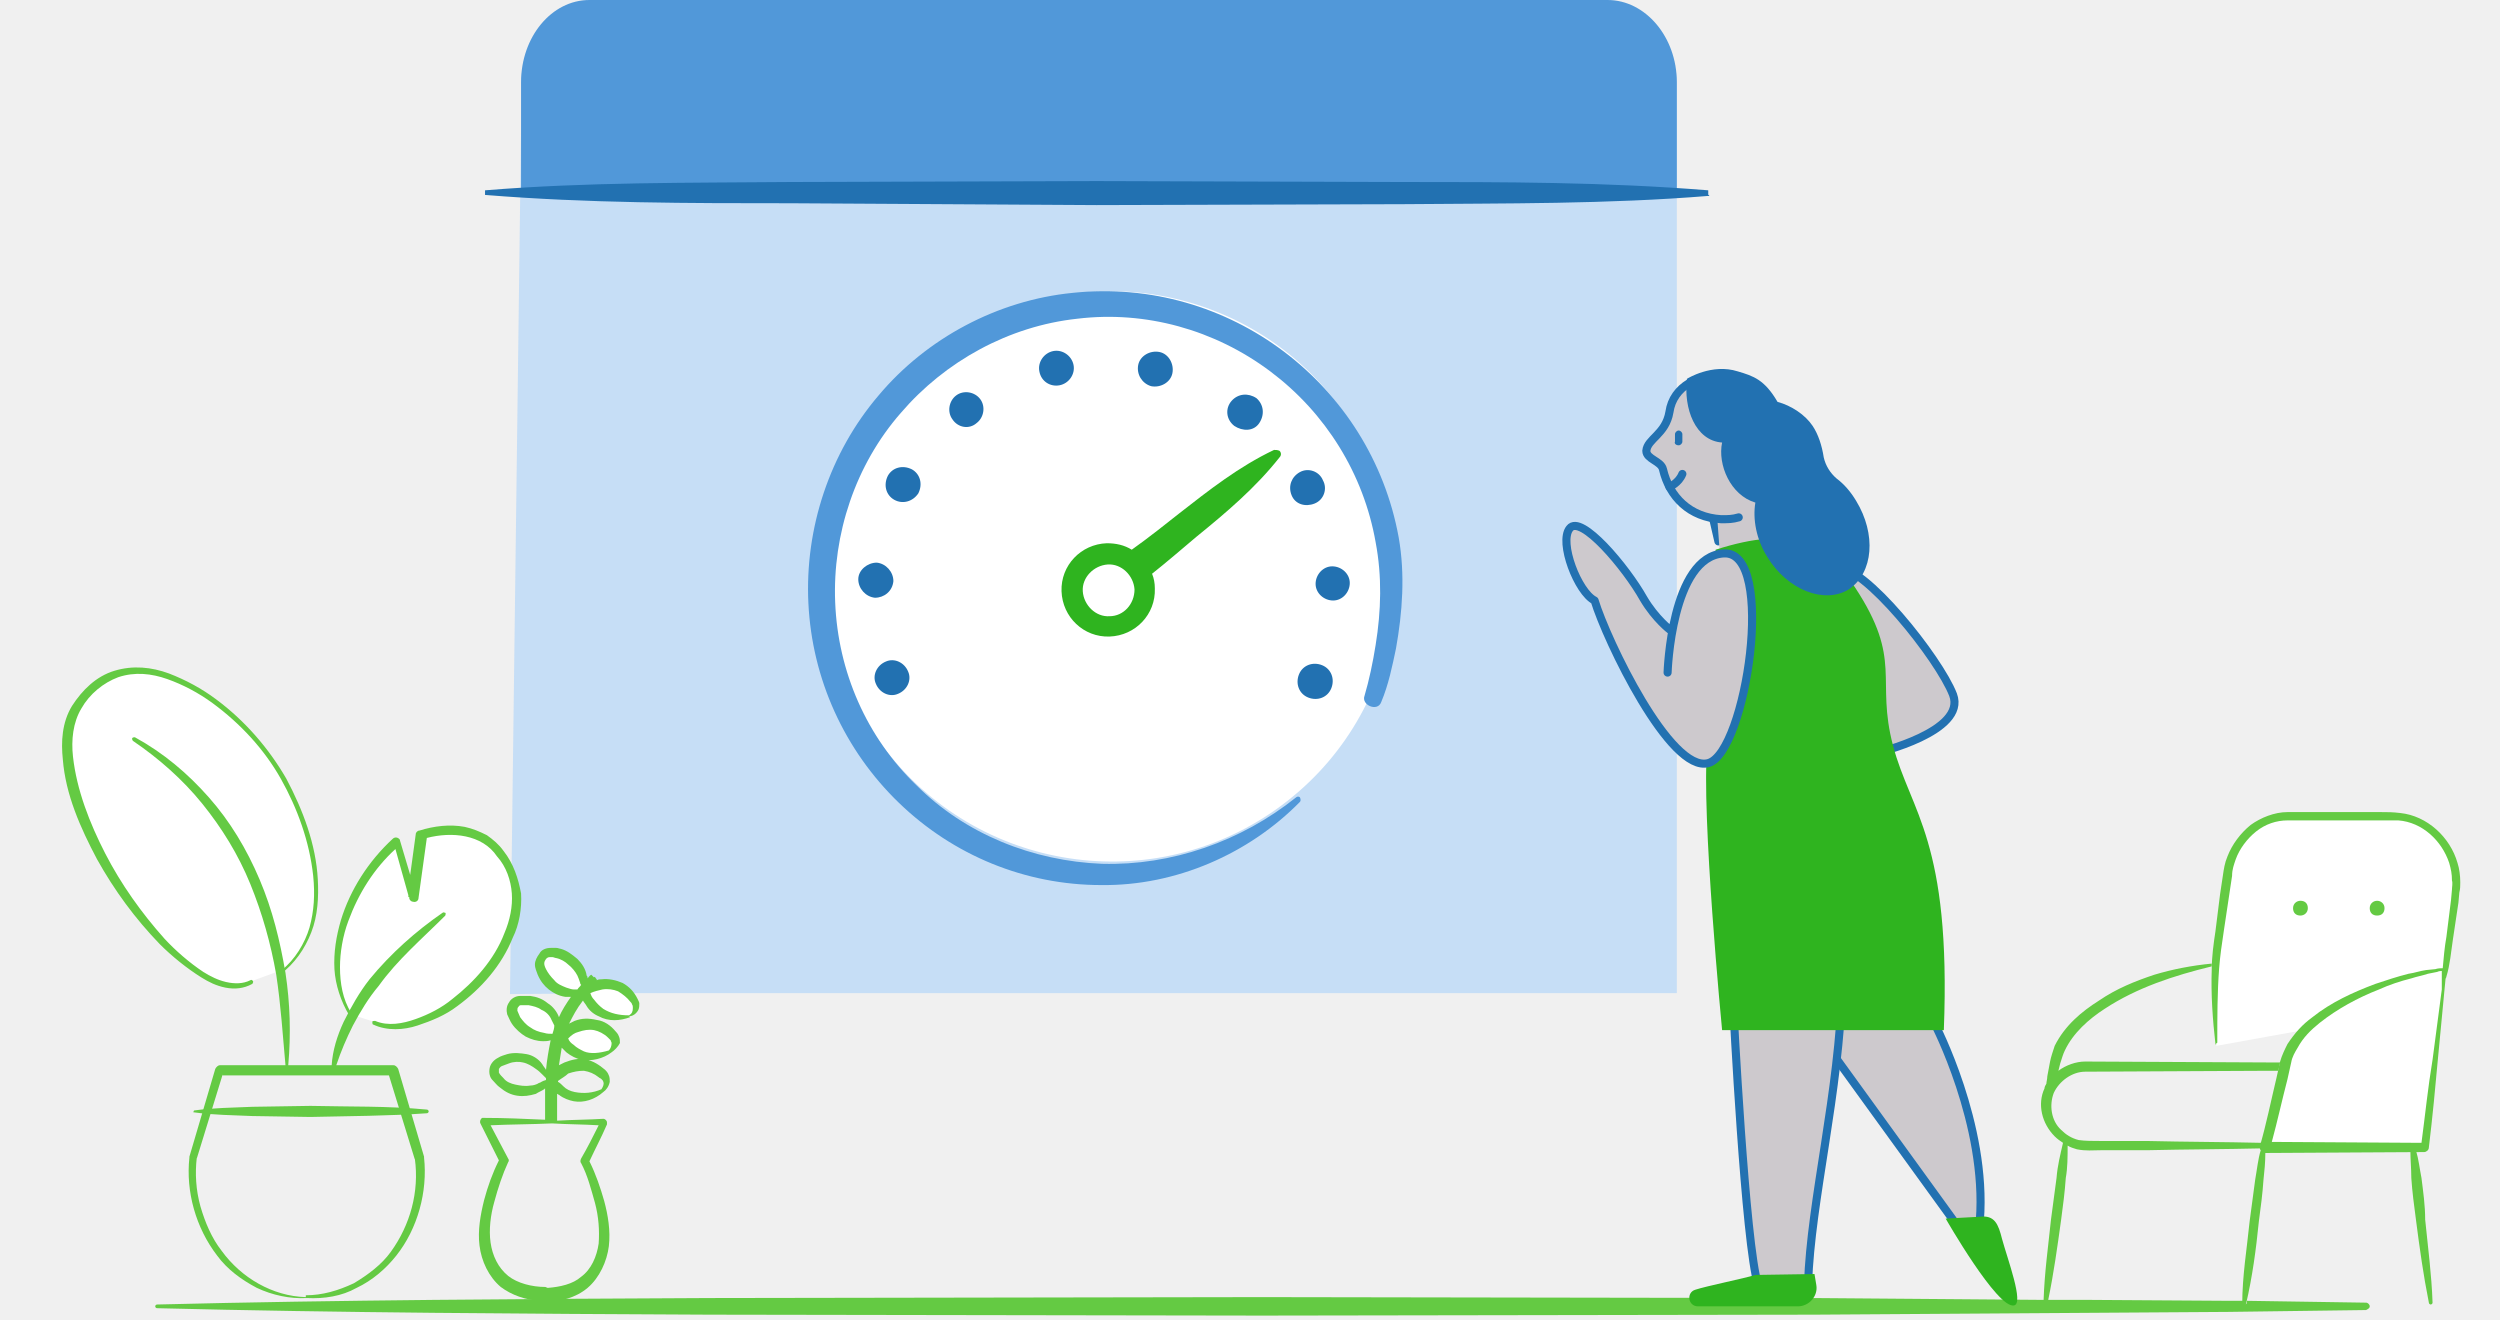
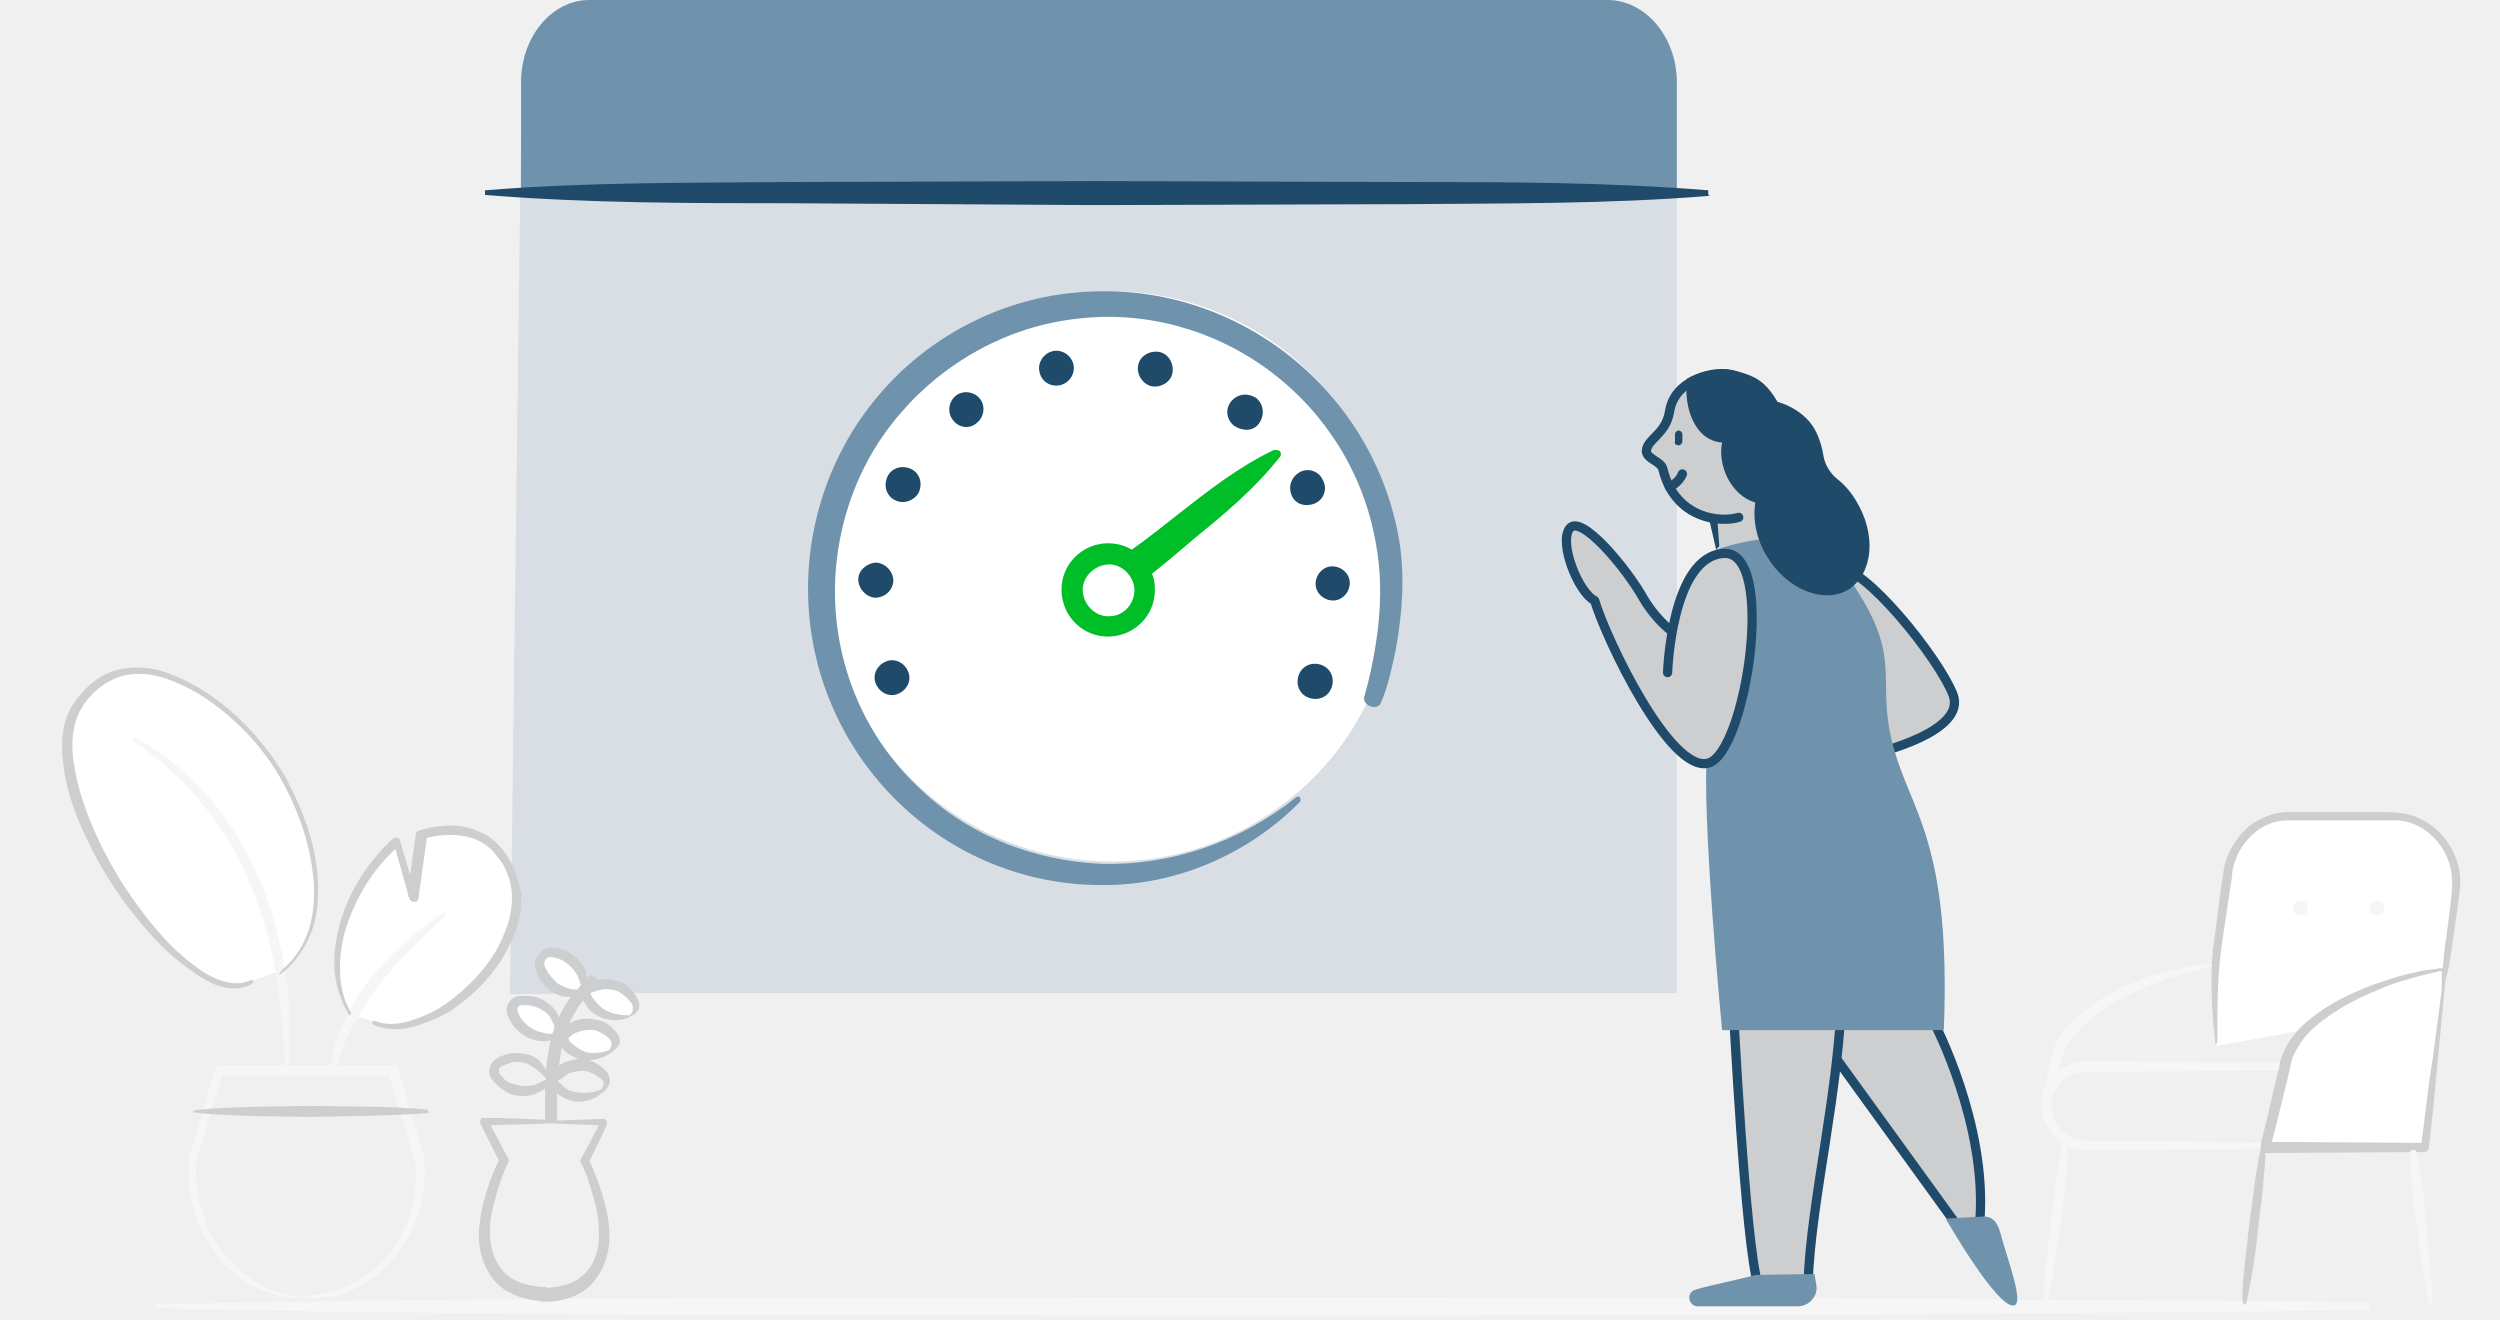
<svg xmlns="http://www.w3.org/2000/svg" id="jetpack-performance" viewBox="0 0 270.6 142.8">
-   <style>.c1{fill:#2271B1;}.c2{fill:#5198D9;}.c3{fill:#C6DEF6;}.c5{fill:#2FB41F;}.c6{fill:#64CA43;}.c7{fill:#CDC9CD;}.c9{fill:#FFF;}.s1{stroke:#2271B1;stroke-linecap:round;stroke-linejoin:round;stroke-miterlimit:10;stroke-width:0.876;}</style>
-   <path class="c3" d="M55.2 107.6l1.2-93.8V9.1c0-4.1 3.3-7.5 7.5-7.5H174c4.1 0 7.5 3.3 7.5 7.5v98.4H67.7" />
-   <ellipse class="c9" transform="rotate(-35.101 120.26 62.439)" cx="120.3" cy="62.4" rx="30.8" ry="30.9" />
-   <path class="c2" d="M56.4 21.2V8.9C56.4 4 59.7 0 63.8 0H174c4.1 0 7.5 4 7.5 8.9v12.3H56.4zm59.7 10.5c-8.1.8-15.8 4.9-21 11.1-5.3 6.2-8 14.4-7.6 22.5.4 8.2 3.9 15.9 9.8 21.6 5.9 5.7 13.7 8.9 21.9 8.9 8.1.1 16-3.4 21.5-9 .1-.1.1-.3 0-.5-.1-.1-.3-.1-.4 0-6 4.8-13.5 7.4-21 7.2-7.5-.3-14.8-3.2-20.1-8.5-5.4-5.2-8.5-12.3-8.8-19.8-.3-7.4 2.2-14.9 7.1-20.5 4.8-5.6 11.7-9.4 19.1-10.2 7.4-.9 14.9 1.2 20.9 5.7 6 4.5 10.1 11.1 11.4 18.5.7 3.7.6 7.4 0 11.1-.3 1.9-.7 3.8-1.2 5.5-.4 1 1.4 1.8 1.8.7.8-1.9 1.2-3.9 1.6-5.8.7-3.9 1-8 .3-12-3-16.6-18.4-28.3-35.3-26.5z" />
-   <path class="c1" d="M185 21.2c-11 .9-22 .8-33.1.9l-33.2.1-33.1-.2c-11 0-22 0-33.1-.9v-.5c11-.9 22-.8 33.1-.9l33.1-.1 33.1.1c11 0 22 0 33.1.9v.5h.1zM98.3 72.7c-.4-1-1.5-1.5-2.4-1.1-1 .4-1.5 1.5-1.1 2.4.4 1 1.5 1.5 2.4 1.1 1-.4 1.5-1.5 1.1-2.4zm-3.6-8c-1-.1-1.8-1-1.8-2s1-1.8 2-1.8c1 .1 1.8 1 1.8 2-.1 1.1-1 1.8-2 1.8zm2.1-10.6c-.9-.5-1.2-1.6-.7-2.6.5-.9 1.6-1.2 2.6-.7.9.5 1.2 1.6.7 2.6-.6.9-1.7 1.2-2.6.7zm6.3-8.7c-.6-.8-.4-2 .4-2.6.8-.6 2-.4 2.6.4.6.8.4 2-.4 2.6-.8.7-2 .5-2.6-.4zm9.4-5.2c-.2-1 .5-2 1.5-2.2 1-.2 2 .5 2.2 1.5.2 1-.5 2-1.5 2.2-1 .2-2-.4-2.2-1.5zm10.7-.7c.2-1 1.3-1.6 2.3-1.4s1.6 1.3 1.4 2.3c-.2 1-1.3 1.6-2.3 1.4a2 2 0 0 1-1.4-2.3zm10.1 3.9c.7-.8 1.8-.9 2.7-.3.8.7.9 1.8.3 2.7s-1.8.9-2.7.3c-.9-.7-1-1.9-.3-2.7zm7.4 7.7c.9-.5 2.1-.1 2.5.9.5.9.1 2.1-.9 2.5s-2.1.1-2.5-.9 0-2 .9-2.5zm3.5 10.2c1 0 1.9.8 1.9 1.8s-.8 1.9-1.8 1.9-1.9-.8-1.9-1.8.8-1.9 1.8-1.9zM143.1 72c1 .4 1.4 1.5 1 2.5s-1.5 1.4-2.5 1c-1-.4-1.4-1.5-1-2.5.4-1 1.5-1.4 2.5-1z" />
-   <path class="c5" d="M138.5 48.8c-.2-.1-.4-.1-.6-.1-3.8 1.8-7.1 4.4-10.3 6.9-1 .8-3.4 2.7-5.1 3.9-.8-.5-1.7-.7-2.7-.7-2.8.1-5 2.4-4.9 5.2.1 2.8 2.4 5 5.2 4.9s5-2.4 4.9-5.2c0-.6-.1-1.1-.3-1.6 1.4-1.1 3.5-2.9 4.8-4 3.2-2.6 6.4-5.3 9-8.6.2-.2.2-.5 0-.7zm-18.4 17.9c-1.5.1-2.8-1.2-2.9-2.7-.1-1.5 1.2-2.8 2.7-2.9 1.5-.1 2.8 1.2 2.9 2.7 0 1.6-1.2 2.9-2.7 2.9z" />
-   <path class="c9" d="M239.9 113.2s-.5-5.9.1-10.2l1.1-8.3c.5-3.5 3.4-6.2 6.8-6.2H259c4.1 0 7.4 3.7 6.8 8l-1.1 8.3c-.2 1.7-1 3.2-2.1 4.3" />
-   <path class="c9" d="M264.6 104.8c-9 1.2-16.4 5.8-17.2 10.1-.9 4.2-2.2 9.2-2.2 9.2h17.3l2.1-19.3z" />
-   <path class="c6" d="M266 93.4c-.8-2.8-3.3-5.1-6.2-5.4-.8-.1-1.4-.1-2.1-.1h-10.1c-1.4 0-2.9.6-4 1.4-1.1.9-2 2.1-2.5 3.4-.3.7-.4 1.4-.5 2.1l-.3 2-.5 4c-.2 1.3-.4 2.8-.4 4.1-.1 2.7.1 5.5.4 8.1 0 .1.1.1.1-.1.1 0 .1 0 .1-.1 0-2.7 0-5.4.2-8 .1-1.3.3-2.7.5-4l.6-4 .3-2c0-.7.2-1.2.4-1.8.4-1.1 1.2-2.2 2.2-3 1-.8 2.2-1.2 3.4-1.2h12c2.6.2 4.7 2.2 5.5 4.6.2.7.3 1.2.3 1.9.1.3 0 .7 0 1l-.1 1.1-.5 4c-.2 1.1-.3 2.3-.4 3.4-.2 0-.5 0-.8.1l-1 .1c-.7.1-1.2.3-1.9.4-1.2.3-2.4.7-3.6 1.1-2.4.9-4.8 2-6.8 3.6-1.1.8-1.9 1.7-2.7 2.9-.3.6-.6 1.2-.8 1.9l-.4 1.8c-.6 2.5-1.1 5-1.8 7.4v.1c0 .1 0 .2.1.3-.3 1-.4 2.1-.6 3.2l-.6 4.5c-.3 3-.8 5.9-.8 9 0 .1.1.2.2.2s.2-.1.2-.2c.7-3 1.1-6 1.4-9 .2-1.5.4-3 .5-4.5.1-.9.2-1.9.2-2.9l17.2-.1c.2 0 .5-.2.5-.5.4-3.3.7-6.5 1-9.8l.8-8.4c0-.1.1-.2.1-.3.4-1.3.5-2.7.7-4l.6-4 .1-1.1c.1-.4.1-.7.1-1.1 0-.7-.1-1.5-.3-2.1zm-1.7 13.7l-1 7.6c-.5 3-.8 6-1.2 9l-16.2-.1c.6-2.2 1.1-4.5 1.7-6.8l.4-1.8c.1-.6.4-1.1.7-1.6.6-1.1 1.4-1.9 2.4-2.7 1.9-1.5 4.1-2.7 6.4-3.6 1.1-.5 2.3-.9 3.5-1.2.6-.2 1.2-.3 1.8-.5l1-.2c.2-.1.4-.1.5-.1v2z" />
-   <path class="c9" d="M30.5 105c4.8-3.6 5-11.5.6-20.2S14.2 67.3 8.5 76s11.7 34 19 30.1M38 109.8c-3.1-5-1.1-13.3 5-18.7l1.7 5.9.9-6.8c2.3-.8 5.9-.8 7.9 1.3 8 8.5-6.4 21.9-13 19.1M63.8 114.1c-2.1-.2-3.1-2-3.1-2s1.3-1.5 3.4-1.3c1.1.1 1.8.7 2.3 1.2.4.5.3 1.2-.3 1.6-.6.4-1.3.7-2.3.5zm4.3-4.1c.7-.2 1-1 .7-1.5-.4-.7-1-1.4-2-1.7-1.9-.7-3.5.5-3.5.5s.5 2 2.5 2.7c.9.3 1.6.2 2.3 0zm-7.6 2s0-2.2-1.8-3.2c-.9-.5-1.8-.6-2.5-.5-.7.1-1.1.8-.9 1.3.2.7.7 1.4 1.6 2 2 1.2 3.6.4 3.6.4zm2.5-4.8s.3-2.1-1.2-3.4c-.7-.6-1.4-.8-2.1-.9-.9-.1-1.5.7-1.3 1.5.2.7.6 1.3 1.2 1.9 1.7 1.4 3.4.9 3.4.9z" />
-   <path class="c6" d="M261.1 123c-.1 0 0 0 0 0zM249 97.5c-.4 0-.8.3-.8.8s.3.8.8.8c.4 0 .8-.3.8-.8s-.3-.8-.8-.8zm8.3 0c-.4 0-.8.3-.8.8s.3.8.8.8.8-.3.8-.8-.4-.8-.8-.8zM14.4 80.2c-.1-.1-.1-.2-.1-.3.1-.1.2-.1.3-.1 3.1 1.7 5.7 3.9 8 6.5s4.1 5.6 5.5 8.9 2.2 6.6 2.8 10.1c.5 3.3.6 6.6.3 10h4.7c.1-1.6.6-3.2 1.3-4.7.8-1.6 1.7-3.2 2.8-4.6 2.3-2.8 5-5.2 7.9-7.2.1-.1.2 0 .3 0 .1.1 0 .2 0 .3-2.5 2.5-5.2 4.8-7.2 7.6-1.1 1.3-2 2.8-2.8 4.3-.7 1.4-1.3 2.8-1.8 4.3h6.2c.2 0 .4.2.5.4l2.8 9.5v.1c.4 3.7-.7 7.7-3 10.6-1.1 1.4-2.6 2.7-4.3 3.5-1.6.9-3.5 1.2-5.4 1.1-1.8.1-3.7-.3-5.4-1.1-1.7-.9-3.2-2-4.3-3.5-2.3-3-3.4-6.9-3-10.6v-.1l2.8-9.5c.1-.2.3-.4.5-.4h7.1c-.3-3.3-.5-6.5-1-9.8-.6-3.4-1.5-6.6-2.8-9.8-1.3-3.2-3.1-6.1-5.2-8.7-2.1-2.6-4.7-4.9-7.5-6.8zm9.7 36.1l-2.8 9.1v-.1c-.2 1.7-.1 3.5.4 5.3.5 1.7 1.2 3.4 2.3 4.8 2.1 2.9 5.5 4.9 9.1 5v-.2c1.8 0 3.5-.5 5.2-1.3 1.5-.9 3-2 4-3.4 2.1-2.9 3.1-6.5 2.6-10.1v.1l-2.8-9.1h-18zm238 11.2c-.2-1-.3-2-.6-3h-.6c0 1 .1 2 .1 3 .1 1.5.3 3 .5 4.5.4 3.1.8 6 1.4 9 0 .1.1.2.2.2s.2-.1.2-.2c-.1-3-.5-6-.8-9 0-1.5-.2-2.9-.4-4.5zm-6 13.5l-12.9-.2v.2c0 .1-.1.2-.2.2s-.2-.1-.2-.2v-.2h-1.6l-14.9-.1h-4.6c.6-2.9 1-5.8 1.4-8.7.2-1.5.4-3 .5-4.5.2-1.1.2-2.3.2-3.5.3.2.7.3 1 .4 1 .2 1.7.1 2.6.1h5c4.2-.1 8.3-.1 12.4-.2 0-.1-.1-.1-.1-.2v-.1c0-.1.1-.2.1-.3-4.1-.1-8.3-.1-12.4-.2h-5c-.9 0-1.7 0-2.4-.1-.8-.2-1.4-.6-1.9-1.1-1.1-1-1.3-2.7-.8-4 .6-1.3 2-2.3 3.4-2.3l20-.1h.9l.2-.9h-1.1l-20-.1c-1 0-2.1.4-2.9 1l.2-.8c.2-.6.3-1 .5-1.4.9-1.9 2.6-3.4 4.3-4.5 3.5-2.3 7.5-3.6 11.6-4.6v-.3c-2.1.2-4.2.6-6.2 1.2-2.1.7-4.1 1.5-6 2.8-1.9 1.2-3.7 2.7-4.8 4.9-.2.6-.4 1.2-.5 1.7l-.3 1.6c0 .3-.1.6-.1.8-.1.2-.2.3-.2.5-.8 1.7-.3 3.8 1.1 5.2.3.3.6.5.9.7-.3 1.3-.6 2.5-.7 3.8l-.6 4.5c-.3 2.9-.7 5.7-.8 8.7l-24.8-.2-59.8-.1-59.8.1c-19.9.1-39.9.2-59.8.7-.1 0-.2.1-.2.2s.1.2.2.2c19.9.5 39.9.6 59.8.7l59.8.1 59.8-.1 29.9-.2 14.9-.1 14.9-.2c.2-.1.4-.2.4-.4s-.2-.4-.4-.4z" />
-   <path class="c6" d="M21.8 105.8c-1.6-1-3.2-2.3-4.5-3.6-2.7-2.8-4.9-5.8-6.8-9.2-1.8-3.4-3.4-7-3.7-10.8-.2-1.9-.1-4 1-5.8 1.1-1.7 2.6-3.2 4.6-3.8 2-.6 4-.4 5.9.3 1.8.7 3.5 1.6 5.1 2.8 3.1 2.3 5.7 5.3 7.6 8.6 1.8 3.4 3.2 7.1 3.4 10.9.1 1.9 0 3.9-.7 5.7-.7 1.8-1.8 3.4-3.4 4.6h-.1c.2-.4.2-.4.3-.5 1.4-1.1 2.5-2.9 3-4.6.5-1.8.6-3.6.4-5.6-.4-3.7-1.7-7.3-3.5-10.5s-4.4-6-7.4-8.2c-1.5-1.1-3.2-2-4.9-2.6-1.7-.6-3.5-.8-5.3-.2-1.6.6-3.1 1.8-4 3.4-.9 1.5-1.1 3.4-.9 5.2.4 3.6 1.8 7.2 3.5 10.5s3.9 6.4 6.4 9.2c1.2 1.3 2.7 2.6 4.2 3.6.8.5 1.6.9 2.5 1.1.9.2 1.8.2 2.6-.2.1-.1.2 0 .3.1 0 .1 0 .2-.1.3-.9.5-1.9.6-2.9.4s-1.8-.6-2.6-1.1zm32.7-13.7c-.5-.7-1.1-1.2-1.8-1.7-.8-.4-1.5-.7-2.4-.9-1.6-.3-3.3-.1-4.9.4-.2 0-.4.2-.4.4l-.6 4.4-1.1-3.7c0-.1 0-.1-.1-.2-.2-.2-.5-.2-.7 0-2.6 2.4-4.6 5.5-5.6 8.8-.5 1.7-.8 3.5-.7 5.3.1 1.7.7 3.5 1.6 5 0 0 .1 0 .2-.2v-.1c-.9-1.4-1.2-3.2-1.2-4.9 0-1.6.3-3.4.9-5 1.1-3 2.8-5.7 5.1-7.8l1.4 5v.2h.1v.1c0 .2.2.4.4.4.3.1.6-.1.6-.4l.9-6.5c2.7-.7 6-.4 7.6 2 1 1.1 1.5 2.6 1.6 4 .1 1.4-.2 2.9-.8 4.3-1.1 2.9-3.3 5.3-5.6 7.1-1.2 1-2.6 1.7-4 2.2-1.4.5-3 .8-4.4.2-.1 0-.3 0-.3.1s0 .3.1.3c1.5.7 3.3.6 4.8.1s3-1.1 4.3-2.1c2.6-1.9 4.8-4.4 6-7.4.7-1.4 1-3.2.9-4.8-.3-1.6-.8-3.2-1.9-4.6zm-8.3 28c-4.2-.4-8.4-.3-12.6-.4l-6.3.1c-2.1.1-4.2.1-6.3.4-.1.2-.1.2 0 .2 2.1.3 4.2.3 6.3.4l6.3.1c4.2-.1 8.4-.1 12.6-.4.1 0 .2-.1.2-.2s-.1-.2-.2-.2zm-25.3.1zm0 0zM69 108.1c-.4-.8-.9-1.3-1.6-1.7-.7-.3-1.5-.5-2.3-.4-.2 0-.3 0-.5.1 0-.1 0-.1-.1-.2-.1-.2-.2-.2-.2-.1l-.3-.3c-.2.1-.3.3-.4.4 0-.1 0-.2-.1-.3-.1-.7-.5-1.3-1-1.8-.6-.5-1.1-.9-1.8-1.1-.1 0-.3-.1-.5-.1h-.6c-.5 0-1 .2-1.2.6-.3.4-.5.8-.5 1.2s.2.8.3 1.1c.3.7.7 1.2 1.2 1.6.5.4 1.1.7 1.8.8h.6c-.5.7-1 1.5-1.3 2.2-.2-.6-.7-1.2-1.2-1.5-.6-.5-1.2-.7-1.9-.8h-1.1c-.5 0-1 .3-1.2.7-.3.4-.3.9-.2 1.3.2.4.3.7.5 1 .4.6 1 1.1 1.5 1.4.6.3 1.2.5 1.9.5.2 0 .5 0 .8-.1-.2 1-.4 2.1-.5 3.2-.1-.2-.3-.4-.4-.6-.4-.6-1.1-1-1.7-1.1s-1.4-.2-2.1 0c-.3.1-.7.2-1 .4-.4.2-.8.6-.9 1.1-.1.5 0 1 .3 1.3.3.3.5.6.8.8.6.5 1.2.8 1.9.9.7.1 1.3 0 2-.2.3-.2.6-.3.9-.5l.1-.1v3.4c-2.2-.1-4.4-.2-6.6-.2h-.2c-.2.1-.3.4-.2.6l2 4c-.7 1.4-1.2 2.8-1.6 4.3-.4 1.6-.7 3.3-.5 4.9.2 1.7 1 3.4 2.3 4.5 1.2.9 2.7 1.4 4.2 1.5.1.1.2.1.4.1h.2c1.6 0 3.3-.4 4.6-1.5 1.3-1.1 2.1-2.9 2.3-4.5.2-1.7-.1-3.4-.5-4.9-.4-1.4-.9-2.9-1.6-4.3.6-1.3 1.3-2.6 1.9-4v-.2c0-.2-.2-.4-.4-.4-1.6.1-3.3.1-5 .2v-2.9c.1 0 .1.1.2.1.5.4 1.1.6 1.6.7 1.1.2 2.3-.2 3.2-1 .3-.2.6-.6.7-1.1 0-.2 0-.5-.1-.7-.1-.3-.3-.5-.4-.6-.6-.5-1.3-1-2.1-1.1-.8-.2-1.5 0-2.3.3l-.6.3c.1-.7.2-1.3.3-1.9l.5.5c.5.4 1.1.7 1.6.8 1.1.2 2.4-.1 3.3-.8.3-.2.7-.6.9-1 0-.2 0-.5-.1-.7-.1-.3-.3-.5-.4-.6-.5-.6-1.2-1.1-2-1.2-.9-.2-1.6-.2-2.4.1l-.6.3c.4-.8.8-1.6 1.5-2.5.1.2.3.4.4.6.3.5.8.9 1.3 1.1 1.1.6 2.3.5 3.4.1l-.1-.1c.4 0 .8-.3 1-.7.1-.2.1-.5.1-.7 0-.1-.1-.3-.2-.5zm-6.4 3.6c.6-.2 1.1-.3 1.7-.2.5.1 1.1.4 1.5.8l.3.3c0 .1.1.2.1.3 0 .3-.1.6-.3.8-1 .3-2 .4-2.7.1-.4-.2-.8-.4-1.1-.7-.3-.2-.5-.4-.6-.7.4-.4.7-.6 1.1-.7zm-.5-4.6c-.2 0-.5-.1-.8-.2-.5-.2-1-.4-1.3-.8-.4-.4-.7-.8-.9-1.2-.3-.6-.2-.8 0-1.1.1-.1.2-.2.4-.2H59.8c.1 0 .3.1.4.1.5.1 1 .4 1.3.7.4.3.8.8 1 1.2.1.2.2.5.3.8 0 .1 0 .1.1.2-.1.2-.3.3-.4.5h-.4zm-2.3 4.8c-.3 0-.6 0-.9-.1-.6-.1-1.1-.3-1.5-.6-.5-.3-.8-.7-1.1-1.1-.1-.2-.2-.5-.3-.7 0-.2 0-.3.1-.4.1-.1.1-.2.3-.2h.8c.5.1 1 .2 1.4.5.5.2.9.6 1.1 1.1l.3.6c0 .3-.1.6-.2.9zm-1 5.1l-.2.1c-.1.1-.3.1-.4.2-.2.1-.5.2-.8.2-.6.1-1.1 0-1.6-.1s-1-.3-1.3-.7c-.2-.2-.4-.4-.5-.6v-.4c.1-.1.1-.2.3-.3.3-.1.5-.2.8-.3.5-.2 1.1-.2 1.5-.1.5.1 1 .4 1.4.7.3.2.5.4.7.6l.3.3.1.1v.2l-.3.1zm6 17.6c-.2 1.4-.8 2.8-1.9 3.6-.9.8-2.3 1.1-3.6 1.2-.1 0-.2-.1-.3-.1-1.4 0-3-.4-4-1.2-1.1-.9-1.7-2.2-1.9-3.6-.2-1.4 0-3 .4-4.4.4-1.5.9-3 1.5-4.3.1-.1.1-.3 0-.4l-1.9-3.6c2.2-.1 4.4-.1 6.6-.2h.1c1.7.1 3.3.1 5 .2-.6 1.2-1.2 2.4-1.9 3.6-.1.2-.1.4 0 .5.7 1.3 1.1 2.9 1.5 4.3.4 1.5.5 3 .4 4.4zm-3.3-18.4c.6-.2 1.1-.3 1.7-.3.6.1 1.1.3 1.6.7.1.1.2.1.3.2.1.1.2.2.2.3.1.2 0 .5-.2.8-.9.4-1.9.5-2.9.3-.5-.1-.9-.3-1.2-.6-.2-.2-.4-.4-.6-.5v-.1c.4-.3.8-.5 1.1-.8zm6.6-6.3c-1.1 0-2-.2-2.8-.7-.4-.3-.7-.6-1-1-.2-.2-.3-.4-.4-.7.4-.2.9-.3 1.3-.4.6-.1 1.2 0 1.7.2.5.3 1 .7 1.3 1.1.1.1.2.2.2.3.1.1.1.3.1.4 0 .4-.1.6-.4.8z" />
-   <path class="c7 s1" d="M209.4 110.8s5.7 10.9 4.9 21.3l-.9 2.7-18.1-25" />
-   <path class="c7 s1" d="M187.6 108.8s1.3 25.9 2.7 30.3l5.4-.1c.3-9.1 3.4-20.7 3.7-32.4M198.7 61.4c3-.4 11.2 9.9 12.7 13.8 1.5 4-8.3 6.3-8.3 6.3" />
-   <path class="c1 s1" d="M185.4 56.2c1.3.3 2.8-.1 2.8-.1.1 0 .1.1.1.1l-2.3 2.4-.6-2.6" />
-   <path class="c7" d="M192.4 63.3h-6l-1-13.8h7z" />
-   <path class="c7 s1" d="M187 40.5c-3.1-.1-5.9 1.3-6.3 4.1-.4 2.4-2.4 2.9-2.5 4.2 0 .9 1.6 1.1 1.8 2 .7 3 2.9 5.2 6.3 5.4.8 0 1.2 0 1.9-.2" />
-   <path class="c10 s1" d="M182.1 51.3c-.4 1-1.4 1.4-1.4 1.4" />
-   <path class="c1" d="M181.7 48.2c.2 0 .4-.2.4-.4V47c0-.2-.2-.4-.4-.4s-.4.2-.4.4v.8c-.1.2.1.4.4.4z" />
-   <path class="c5" d="M185.7 59.5c8.4-2.7 11.9-.7 15.1 4.1 5.2 7.9 2.2 9.9 4.1 17.1 1.9 7.2 6.3 10.3 5.5 30.8h-24s-2.3-23.7-1.6-30.6M210.6 131.9s5.6 9.8 7.4 9.4c1.1-.2-.7-5-1.3-7.2-.4-1.6-.8-2.6-2.4-2.4l-3.7.2z" />
-   <path class="c7 s1" d="M180.8 68.2s-1.6-1.2-2.9-3.4c-1.9-3.4-6.8-9.2-8-7.6-1.2 1.5.9 6.9 2.7 7.8 1.3 4.3 8.2 18.7 12.3 17.6s7.4-23 1.7-22.7c-5.7.3-6.1 12.9-6.1 12.9" />
-   <path class="c1" d="M200.9 54.2c-.6-1-1.3-1.8-2.1-2.4-.7-.6-1.2-1.4-1.4-2.3-.2-1.3-.6-2.5-1.2-3.4-.8-1.2-2.3-2.2-3.8-2.6-1.4-2.4-2.6-2.8-4.3-3.3-2.8-.9-5.5.8-5.5.8-.4 3.2.9 6.7 3.8 6.9-.5 2.4.9 5.7 3.6 6.5-.3 1.8.1 4 1.3 5.9 2.2 3.6 6.2 5.1 8.8 3.5 2.7-1.8 3-6 .8-9.6z" />
-   <path class="c5" d="M190 138c-1.3.4-5.3 1.2-6.5 1.6-1 .3-.8 1.8.3 1.8h10.8c1.2 0 2.2-1.1 2-2.3l-.2-1.2-6.4.1z" />
+   <style>.st1{fill:#fff}.st2{fill:#6F93AD}.st5,.st7{fill:#CCCED0}.st7{stroke:#204A69;stroke-linecap:round;stroke-linejoin:round;stroke-miterlimit:10}.st10{fill:#204A69}</style>
+   <path d="M55.2 107.6l1.2-93.8V9.1c0-4.1 3.3-7.5 7.5-7.5H174c4.1 0 7.5 3.3 7.5 7.5v98.4H67.7" fill="#D8DEE4" />
+   <ellipse transform="rotate(-35.101 120.26 62.439)" class="st1" cx="120.3" cy="62.4" rx="30.8" ry="30.9" />
+   <path class="st2" d="M56.4 21.2V8.9C56.4 4 59.7 0 63.8 0H174c4.1 0 7.5 4 7.5 8.9v12.3H56.4zm59.7 10.5c-8.1.8-15.8 4.9-21 11.1-5.3 6.2-8 14.4-7.6 22.5.4 8.2 3.9 15.9 9.8 21.6 5.9 5.7 13.7 8.9 21.9 8.9 8.1.1 16-3.4 21.5-9 .1-.1.1-.3 0-.5-.1-.1-.3-.1-.4 0-6 4.8-13.5 7.4-21 7.2-7.5-.3-14.8-3.2-20.1-8.5-5.4-5.2-8.5-12.3-8.8-19.8-.3-7.4 2.2-14.9 7.1-20.5 4.8-5.6 11.7-9.4 19.1-10.2 7.4-.9 14.9 1.2 20.9 5.7 6 4.5 10.1 11.1 11.4 18.5.7 3.7.6 7.4 0 11.1-.3 1.9-.7 3.8-1.2 5.5-.4 1 1.4 1.8 1.8.7.8-1.9 1.2-3.9 1.6-5.8.7-3.9 1-8 .3-12-3-16.6-18.4-28.3-35.3-26.5z" />
+   <path d="M185 21.2c-11 .9-22 .8-33.1.9l-33.2.1-33.1-.2c-11 0-22 0-33.1-.9v-.5c11-.9 22-.8 33.1-.9l33.1-.1 33.1.1c11 0 22 0 33.1.9v.5h.1zM98.3 72.7c-.4-1-1.5-1.5-2.4-1.1-1 .4-1.5 1.5-1.1 2.4.4 1 1.5 1.5 2.4 1.1 1-.4 1.5-1.5 1.1-2.4zm-3.6-8c-1-.1-1.8-1-1.8-2s1-1.8 2-1.8c1 .1 1.8 1 1.8 2-.1 1.1-1 1.8-2 1.8zm2.1-10.6c-.9-.5-1.2-1.6-.7-2.6.5-.9 1.6-1.2 2.6-.7.9.5 1.2 1.6.7 2.6-.6.9-1.7 1.2-2.6.7zm6.3-8.7c-.6-.8-.4-2 .4-2.6.8-.6 2-.4 2.6.4.6.8.4 2-.4 2.6-.8.7-2 .5-2.6-.4zm9.4-5.2c-.2-1 .5-2 1.5-2.2 1-.2 2 .5 2.2 1.5.2 1-.5 2-1.5 2.2-1 .2-2-.4-2.2-1.5zm10.7-.7c.2-1 1.3-1.6 2.3-1.4s1.6 1.3 1.4 2.3c-.2 1-1.3 1.6-2.3 1.4a2 2 0 0 1-1.4-2.3zm10.1 3.9c.7-.8 1.8-.9 2.7-.3.8.7.9 1.8.3 2.7s-1.8.9-2.7.3c-.9-.7-1-1.9-.3-2.7zm7.4 7.7c.9-.5 2.1-.1 2.5.9.5.9.1 2.1-.9 2.5s-2.1.1-2.5-.9 0-2 .9-2.5zm3.5 10.2c1 0 1.9.8 1.9 1.8s-.8 1.9-1.8 1.9-1.9-.8-1.9-1.8.8-1.9 1.8-1.9zM143.1 72c1 .4 1.4 1.5 1 2.5s-1.5 1.4-2.5 1c-1-.4-1.4-1.5-1-2.5.4-1 1.5-1.4 2.5-1z" fill="#204A69" />
+   <path d="M138.5 48.8c-.2-.1-.4-.1-.6-.1-3.8 1.8-7.1 4.4-10.3 6.9-1 .8-3.4 2.7-5.1 3.9-.8-.5-1.7-.7-2.7-.7-2.8.1-5 2.4-4.9 5.2.1 2.8 2.4 5 5.2 4.9s5-2.4 4.9-5.2c0-.6-.1-1.1-.3-1.6 1.4-1.1 3.5-2.9 4.8-4 3.2-2.6 6.4-5.3 9-8.6.2-.2.2-.5 0-.7zm-18.4 17.9c-1.5.1-2.8-1.2-2.9-2.7-.1-1.5 1.2-2.8 2.7-2.9 1.5-.1 2.8 1.2 2.9 2.7 0 1.6-1.2 2.9-2.7 2.9z" fill="#00be28" />
+   <path class="st1" d="M239.9 113.2s-.5-5.9.1-10.2l1.1-8.3c.5-3.5 3.4-6.2 6.8-6.2H259c4.1 0 7.4 3.7 6.8 8l-1.1 8.3c-.2 1.7-1 3.2-2.1 4.3" />
+   <path class="st1" d="M264.6 104.8c-9 1.2-16.4 5.8-17.2 10.1-.9 4.2-2.2 9.2-2.2 9.2h17.3l2.1-19.3z" />
+   <path class="st5" d="M266 93.4c-.8-2.8-3.3-5.1-6.2-5.4-.8-.1-1.4-.1-2.1-.1h-10.1c-1.4 0-2.9.6-4 1.4-1.1.9-2 2.1-2.5 3.4-.3.7-.4 1.4-.5 2.1l-.3 2-.5 4c-.2 1.3-.4 2.8-.4 4.1-.1 2.7.1 5.5.4 8.1 0 .1.1.1.1-.1.1 0 .1 0 .1-.1 0-2.7 0-5.4.2-8 .1-1.3.3-2.7.5-4l.6-4 .3-2c0-.7.2-1.2.4-1.8.4-1.1 1.2-2.2 2.2-3 1-.8 2.2-1.2 3.4-1.2h12c2.6.2 4.7 2.2 5.5 4.6.2.7.3 1.2.3 1.9.1.3 0 .7 0 1l-.1 1.1-.5 4c-.2 1.1-.3 2.3-.4 3.4-.2 0-.5 0-.8.1l-1 .1c-.7.1-1.2.3-1.9.4-1.2.3-2.4.7-3.6 1.1-2.4.9-4.8 2-6.8 3.6-1.1.8-1.9 1.7-2.7 2.9-.3.6-.6 1.2-.8 1.9l-.4 1.8c-.6 2.5-1.1 5-1.8 7.4v.1c0 .1 0 .2.1.3-.3 1-.4 2.1-.6 3.2l-.6 4.5c-.3 3-.8 5.9-.8 9 0 .1.1.2.2.2s.2-.1.2-.2c.7-3 1.1-6 1.4-9 .2-1.5.4-3 .5-4.5.1-.9.2-1.9.2-2.9l17.2-.1c.2 0 .5-.2.5-.5.4-3.3.7-6.5 1-9.8l.8-8.4c0-.1.1-.2.1-.3.4-1.3.5-2.7.7-4l.6-4 .1-1.1c.1-.4.1-.7.1-1.1 0-.7-.1-1.5-.3-2.1zm-1.7 13.7l-1 7.6c-.5 3-.8 6-1.2 9l-16.2-.1c.6-2.2 1.1-4.5 1.7-6.8l.4-1.8c.1-.6.4-1.1.7-1.6.6-1.1 1.4-1.9 2.4-2.7 1.9-1.5 4.1-2.7 6.4-3.6 1.1-.5 2.3-.9 3.5-1.2.6-.2 1.2-.3 1.8-.5l1-.2c.2-.1.4-.1.5-.1v2z" />
+   <path class="st1" d="M30.5 105c4.8-3.6 5-11.5.6-20.2S14.2 67.3 8.5 76s11.7 34 19 30.1M38 109.8c-3.1-5-1.1-13.3 5-18.7l1.7 5.9.9-6.8c2.3-.8 5.9-.8 7.9 1.3 8 8.5-6.4 21.9-13 19.1M63.8 114.1c-2.1-.2-3.1-2-3.1-2s1.3-1.5 3.4-1.3c1.1.1 1.8.7 2.3 1.2.4.5.3 1.2-.3 1.6-.6.4-1.3.7-2.3.5zm4.3-4.1c.7-.2 1-1 .7-1.5-.4-.7-1-1.4-2-1.7-1.9-.7-3.5.5-3.5.5s.5 2 2.5 2.7c.9.3 1.6.2 2.3 0zm-7.6 2s0-2.2-1.8-3.2c-.9-.5-1.8-.6-2.5-.5-.7.1-1.1.8-.9 1.3.2.7.7 1.4 1.6 2 2 1.2 3.6.4 3.6.4zm2.5-4.8s.3-2.1-1.2-3.4c-.7-.6-1.4-.8-2.1-.9-.9-.1-1.5.7-1.3 1.5.2.7.6 1.3 1.2 1.9 1.7 1.4 3.4.9 3.4.9z" />
+   <path d="M261.1 123c-.1 0 0 0 0 0zM249 97.5c-.4 0-.8.3-.8.8s.3.8.8.8c.4 0 .8-.3.8-.8s-.3-.8-.8-.8zm8.3 0c-.4 0-.8.3-.8.8s.3.8.8.8.8-.3.8-.8-.4-.8-.8-.8zM14.4 80.2c-.1-.1-.1-.2-.1-.3.1-.1.2-.1.3-.1 3.1 1.7 5.7 3.9 8 6.5s4.1 5.6 5.5 8.9 2.2 6.6 2.8 10.1c.5 3.3.6 6.6.3 10h4.7c.1-1.6.6-3.2 1.3-4.7.8-1.6 1.7-3.2 2.8-4.6 2.3-2.8 5-5.2 7.9-7.2.1-.1.2 0 .3 0 .1.1 0 .2 0 .3-2.5 2.5-5.2 4.8-7.2 7.6-1.1 1.3-2 2.8-2.8 4.3-.7 1.4-1.3 2.8-1.8 4.3h6.2c.2 0 .4.2.5.4l2.8 9.5v.1c.4 3.7-.7 7.7-3 10.6-1.1 1.4-2.6 2.7-4.3 3.5-1.6.9-3.5 1.2-5.4 1.1-1.8.1-3.7-.3-5.4-1.1-1.7-.9-3.2-2-4.3-3.5-2.3-3-3.4-6.9-3-10.6v-.1l2.8-9.5c.1-.2.3-.4.5-.4h7.1c-.3-3.3-.5-6.5-1-9.8-.6-3.4-1.5-6.6-2.8-9.8-1.3-3.2-3.1-6.1-5.2-8.7-2.1-2.6-4.7-4.9-7.5-6.8zm9.7 36.1l-2.8 9.1v-.1c-.2 1.7-.1 3.5.4 5.3.5 1.7 1.2 3.4 2.3 4.8 2.1 2.9 5.5 4.9 9.1 5v-.2c1.8 0 3.5-.5 5.2-1.3 1.5-.9 3-2 4-3.4 2.1-2.9 3.1-6.5 2.6-10.1v.1l-2.8-9.1h-18zm238 11.2c-.2-1-.3-2-.6-3h-.6c0 1 .1 2 .1 3 .1 1.5.3 3 .5 4.5.4 3.1.8 6 1.4 9 0 .1.1.2.2.2s.2-.1.2-.2c-.1-3-.5-6-.8-9 0-1.5-.2-2.9-.4-4.5zm-6 13.5l-12.9-.2v.2c0 .1-.1.2-.2.2s-.2-.1-.2-.2v-.2h-1.6l-14.9-.1h-4.6c.6-2.9 1-5.8 1.4-8.7.2-1.5.4-3 .5-4.5.2-1.1.2-2.3.2-3.5.3.2.7.3 1 .4 1 .2 1.7.1 2.6.1h5c4.2-.1 8.3-.1 12.4-.2 0-.1-.1-.1-.1-.2v-.1c0-.1.1-.2.1-.3-4.1-.1-8.3-.1-12.4-.2h-5c-.9 0-1.7 0-2.4-.1-.8-.2-1.4-.6-1.9-1.1-1.1-1-1.3-2.7-.8-4 .6-1.3 2-2.3 3.4-2.3l20-.1h.9l.2-.9h-1.1l-20-.1c-1 0-2.1.4-2.9 1l.2-.8c.2-.6.3-1 .5-1.4.9-1.9 2.6-3.4 4.3-4.5 3.5-2.3 7.5-3.6 11.6-4.6v-.3c-2.1.2-4.2.6-6.2 1.2-2.1.7-4.1 1.5-6 2.8-1.9 1.2-3.7 2.7-4.8 4.9-.2.6-.4 1.2-.5 1.7l-.3 1.6c0 .3-.1.6-.1.8-.1.2-.2.3-.2.5-.8 1.7-.3 3.8 1.1 5.2.3.3.6.5.9.7-.3 1.3-.6 2.5-.7 3.8l-.6 4.5c-.3 2.9-.7 5.7-.8 8.7l-24.8-.2-59.8-.1-59.8.1c-19.9.1-39.9.2-59.8.7-.1 0-.2.1-.2.2s.1.2.2.2c19.9.5 39.9.6 59.8.7l59.8.1 59.8-.1 29.9-.2 14.9-.1 14.9-.2c.2-.1.4-.2.4-.4s-.2-.4-.4-.4z" fill="#F6F6F6" />
+   <path class="st5" d="M21.8 105.8c-1.6-1-3.2-2.3-4.5-3.6-2.7-2.8-4.9-5.8-6.8-9.2-1.8-3.4-3.4-7-3.7-10.8-.2-1.9-.1-4 1-5.8 1.1-1.7 2.6-3.2 4.6-3.8 2-.6 4-.4 5.9.3 1.8.7 3.5 1.6 5.1 2.8 3.1 2.3 5.7 5.3 7.6 8.6 1.8 3.4 3.2 7.1 3.4 10.9.1 1.9 0 3.9-.7 5.7-.7 1.8-1.8 3.4-3.4 4.6h-.1c.2-.4.2-.4.3-.5 1.4-1.1 2.5-2.9 3-4.6.5-1.8.6-3.6.4-5.6-.4-3.7-1.7-7.3-3.5-10.5s-4.4-6-7.4-8.2c-1.5-1.1-3.2-2-4.9-2.6-1.7-.6-3.5-.8-5.3-.2-1.6.6-3.1 1.8-4 3.4-.9 1.5-1.1 3.4-.9 5.2.4 3.6 1.8 7.2 3.5 10.5s3.9 6.4 6.4 9.2c1.2 1.3 2.7 2.6 4.2 3.6.8.5 1.6.9 2.5 1.1.9.2 1.8.2 2.6-.2.1-.1.2 0 .3.1 0 .1 0 .2-.1.3-.9.5-1.9.6-2.9.4s-1.8-.6-2.6-1.1zm32.7-13.7c-.5-.7-1.1-1.2-1.8-1.7-.8-.4-1.5-.7-2.4-.9-1.6-.3-3.3-.1-4.9.4-.2 0-.4.2-.4.4l-.6 4.4-1.1-3.7c0-.1 0-.1-.1-.2-.2-.2-.5-.2-.7 0-2.6 2.4-4.6 5.5-5.6 8.8-.5 1.7-.8 3.5-.7 5.3.1 1.7.7 3.5 1.6 5 0 0 .1 0 .2-.2v-.1c-.9-1.4-1.2-3.2-1.2-4.9 0-1.6.3-3.4.9-5 1.1-3 2.8-5.7 5.1-7.8l1.4 5v.2h.1v.1c0 .2.2.4.4.4.3.1.6-.1.6-.4l.9-6.5c2.7-.7 6-.4 7.6 2 1 1.1 1.5 2.6 1.6 4 .1 1.4-.2 2.9-.8 4.3-1.1 2.9-3.3 5.3-5.6 7.1-1.2 1-2.6 1.7-4 2.2-1.4.5-3 .8-4.4.2-.1 0-.3 0-.3.1s0 .3.1.3c1.5.7 3.3.6 4.8.1s3-1.1 4.3-2.1c2.6-1.9 4.8-4.4 6-7.4.7-1.4 1-3.2.9-4.8-.3-1.6-.8-3.2-1.9-4.6zm-8.3 28c-4.2-.4-8.4-.3-12.6-.4l-6.3.1c-2.1.1-4.2.1-6.3.4-.1.2-.1.2 0 .2 2.1.3 4.2.3 6.3.4l6.3.1c4.2-.1 8.4-.1 12.6-.4.1 0 .2-.1.2-.2s-.1-.2-.2-.2zm-25.3.1zm0 0zM69 108.1c-.4-.8-.9-1.3-1.6-1.7-.7-.3-1.5-.5-2.3-.4-.2 0-.3 0-.5.1 0-.1 0-.1-.1-.2-.1-.2-.2-.2-.2-.1l-.3-.3c-.2.1-.3.3-.4.4 0-.1 0-.2-.1-.3-.1-.7-.5-1.3-1-1.8-.6-.5-1.1-.9-1.8-1.1-.1 0-.3-.1-.5-.1h-.6c-.5 0-1 .2-1.2.6-.3.4-.5.8-.5 1.2s.2.8.3 1.1c.3.7.7 1.2 1.2 1.6.5.4 1.1.7 1.8.8h.6c-.5.7-1 1.5-1.3 2.2-.2-.6-.7-1.2-1.2-1.5-.6-.5-1.2-.7-1.9-.8h-1.1c-.5 0-1 .3-1.2.7-.3.4-.3.9-.2 1.3.2.4.3.7.5 1 .4.6 1 1.1 1.5 1.4.6.3 1.2.5 1.9.5.2 0 .5 0 .8-.1-.2 1-.4 2.1-.5 3.2-.1-.2-.3-.4-.4-.6-.4-.6-1.1-1-1.7-1.1s-1.4-.2-2.1 0c-.3.1-.7.2-1 .4-.4.2-.8.6-.9 1.1-.1.5 0 1 .3 1.3.3.3.5.6.8.8.6.5 1.2.8 1.9.9.7.1 1.3 0 2-.2.3-.2.6-.3.9-.5l.1-.1v3.4c-2.2-.1-4.4-.2-6.6-.2h-.2c-.2.1-.3.4-.2.6l2 4c-.7 1.4-1.2 2.8-1.6 4.3-.4 1.6-.7 3.3-.5 4.9.2 1.7 1 3.4 2.3 4.5 1.2.9 2.7 1.4 4.2 1.5.1.1.2.1.4.1h.2c1.6 0 3.3-.4 4.6-1.5 1.3-1.1 2.1-2.9 2.3-4.5.2-1.7-.1-3.4-.5-4.9-.4-1.4-.9-2.9-1.6-4.3.6-1.3 1.3-2.6 1.9-4v-.2c0-.2-.2-.4-.4-.4-1.6.1-3.3.1-5 .2v-2.9c.1 0 .1.1.2.1.5.4 1.1.6 1.6.7 1.1.2 2.3-.2 3.2-1 .3-.2.6-.6.7-1.1 0-.2 0-.5-.1-.7-.1-.3-.3-.5-.4-.6-.6-.5-1.3-1-2.1-1.1-.8-.2-1.5 0-2.3.3l-.6.3c.1-.7.2-1.3.3-1.9l.5.5c.5.4 1.1.7 1.6.8 1.1.2 2.4-.1 3.3-.8.3-.2.7-.6.9-1 0-.2 0-.5-.1-.7-.1-.3-.3-.5-.4-.6-.5-.6-1.2-1.1-2-1.2-.9-.2-1.6-.2-2.4.1l-.6.3c.4-.8.8-1.6 1.5-2.5.1.2.3.4.4.6.3.5.8.9 1.3 1.1 1.1.6 2.3.5 3.4.1l-.1-.1c.4 0 .8-.3 1-.7.1-.2.1-.5.1-.7 0-.1-.1-.3-.2-.5zm-6.4 3.6c.6-.2 1.1-.3 1.7-.2.5.1 1.1.4 1.5.8l.3.3c0 .1.1.2.1.3 0 .3-.1.6-.3.8-1 .3-2 .4-2.7.1-.4-.2-.8-.4-1.1-.7-.3-.2-.5-.4-.6-.7.4-.4.7-.6 1.1-.7zm-.5-4.6c-.2 0-.5-.1-.8-.2-.5-.2-1-.4-1.3-.8-.4-.4-.7-.8-.9-1.2-.3-.6-.2-.8 0-1.1.1-.1.2-.2.4-.2H59.8c.1 0 .3.1.4.1.5.1 1 .4 1.3.7.4.3.8.8 1 1.2.1.2.2.5.3.8 0 .1 0 .1.1.2-.1.2-.3.3-.4.5h-.4zm-2.3 4.8c-.3 0-.6 0-.9-.1-.6-.1-1.1-.3-1.5-.6-.5-.3-.8-.7-1.1-1.1-.1-.2-.2-.5-.3-.7 0-.2 0-.3.1-.4.1-.1.1-.2.3-.2h.8c.5.1 1 .2 1.4.5.5.2.9.6 1.1 1.1l.3.6c0 .3-.1.6-.2.9zm-1 5.1l-.2.1c-.1.1-.3.1-.4.2-.2.1-.5.2-.8.2-.6.1-1.1 0-1.6-.1s-1-.3-1.3-.7c-.2-.2-.4-.4-.5-.6v-.4c.1-.1.1-.2.3-.3.3-.1.5-.2.8-.3.5-.2 1.1-.2 1.5-.1.5.1 1 .4 1.4.7.3.2.5.4.7.6l.3.3.1.1v.2l-.3.1zm6 17.6c-.2 1.4-.8 2.8-1.9 3.6-.9.8-2.3 1.1-3.6 1.2-.1 0-.2-.1-.3-.1-1.4 0-3-.4-4-1.2-1.1-.9-1.7-2.2-1.9-3.6-.2-1.4 0-3 .4-4.4.4-1.5.9-3 1.5-4.3.1-.1.1-.3 0-.4l-1.9-3.6c2.2-.1 4.4-.1 6.6-.2h.1c1.7.1 3.3.1 5 .2-.6 1.2-1.2 2.4-1.9 3.6-.1.2-.1.4 0 .5.7 1.3 1.1 2.9 1.5 4.3.4 1.5.5 3 .4 4.4zm-3.3-18.4c.6-.2 1.1-.3 1.7-.3.6.1 1.1.3 1.6.7.1.1.2.1.3.2.1.1.2.2.2.3.1.2 0 .5-.2.8-.9.4-1.9.5-2.9.3-.5-.1-.9-.3-1.2-.6-.2-.2-.4-.4-.6-.5v-.1c.4-.3.8-.5 1.1-.8zm6.6-6.3c-1.1 0-2-.2-2.8-.7-.4-.3-.7-.6-1-1-.2-.2-.3-.4-.4-.7.4-.2.9-.3 1.3-.4.6-.1 1.2 0 1.7.2.5.3 1 .7 1.3 1.1.1.1.2.2.2.3.1.1.1.3.1.4 0 .4-.1.6-.4.8z" />
+   <path class="st7" d="M209.4 110.8s5.7 10.9 4.9 21.3l-.9 2.7-18.1-25" />
+   <path class="st7" d="M187.6 108.8s1.3 25.9 2.7 30.3l5.4-.1c.3-9.1 3.4-20.7 3.7-32.4M198.7 61.4c3-.4 11.2 9.9 12.7 13.8 1.5 4-8.3 6.3-8.3 6.3" />
+   <path d="M185.4 56.2c1.3.3 2.8-.1 2.8-.1.1 0 .1.1.1.1l-2.3 2.4-.6-2.6" fill="#204A69" stroke="#204A69" stroke-width=".876" stroke-miterlimit="10" />
+   <path class="st5" d="M192.4 63.3h-6l-1-13.8h7z" />
+   <path class="st7" d="M187 40.5c-3.1-.1-5.9 1.3-6.3 4.1-.4 2.4-2.4 2.9-2.5 4.2 0 .9 1.6 1.1 1.8 2 .7 3 2.9 5.2 6.3 5.4.8 0 1.2 0 1.9-.2" />
+   <path d="M182.1 51.3c-.4 1-1.4 1.4-1.4 1.4" fill="none" stroke="#204A69" stroke-linecap="round" stroke-linejoin="round" stroke-miterlimit="10" />
+   <path class="st10" d="M181.7 48.2c.2 0 .4-.2.4-.4V47c0-.2-.2-.4-.4-.4s-.4.2-.4.4v.8c-.1.2.1.4.4.4z" />
+   <path class="st2" d="M185.7 59.5c8.4-2.7 11.9-.7 15.1 4.1 5.2 7.9 2.2 9.9 4.1 17.1 1.9 7.2 6.3 10.3 5.5 30.8h-24s-2.3-23.7-1.6-30.6M210.6 131.9s5.6 9.8 7.4 9.4c1.1-.2-.7-5-1.3-7.2-.4-1.6-.8-2.6-2.4-2.4l-3.7.2z" />
+   <path class="st7" d="M180.8 68.2s-1.6-1.2-2.9-3.4c-1.9-3.4-6.8-9.2-8-7.6-1.2 1.5.9 6.9 2.7 7.8 1.3 4.3 8.2 18.7 12.3 17.6s7.4-23 1.7-22.7c-5.7.3-6.1 12.9-6.1 12.9" />
+   <path class="st10" d="M200.9 54.2c-.6-1-1.3-1.8-2.1-2.4-.7-.6-1.2-1.4-1.4-2.3-.2-1.3-.6-2.5-1.2-3.4-.8-1.2-2.3-2.2-3.8-2.6-1.4-2.4-2.6-2.8-4.3-3.3-2.8-.9-5.5.8-5.5.8-.4 3.2.9 6.7 3.8 6.9-.5 2.4.9 5.7 3.6 6.5-.3 1.8.1 4 1.3 5.9 2.2 3.6 6.2 5.1 8.8 3.5 2.7-1.8 3-6 .8-9.6z" />
+   <path class="st2" d="M190 138c-1.3.4-5.3 1.2-6.5 1.6-1 .3-.8 1.8.3 1.8h10.8c1.2 0 2.2-1.1 2-2.3l-.2-1.2-6.4.1z" />
</svg>
